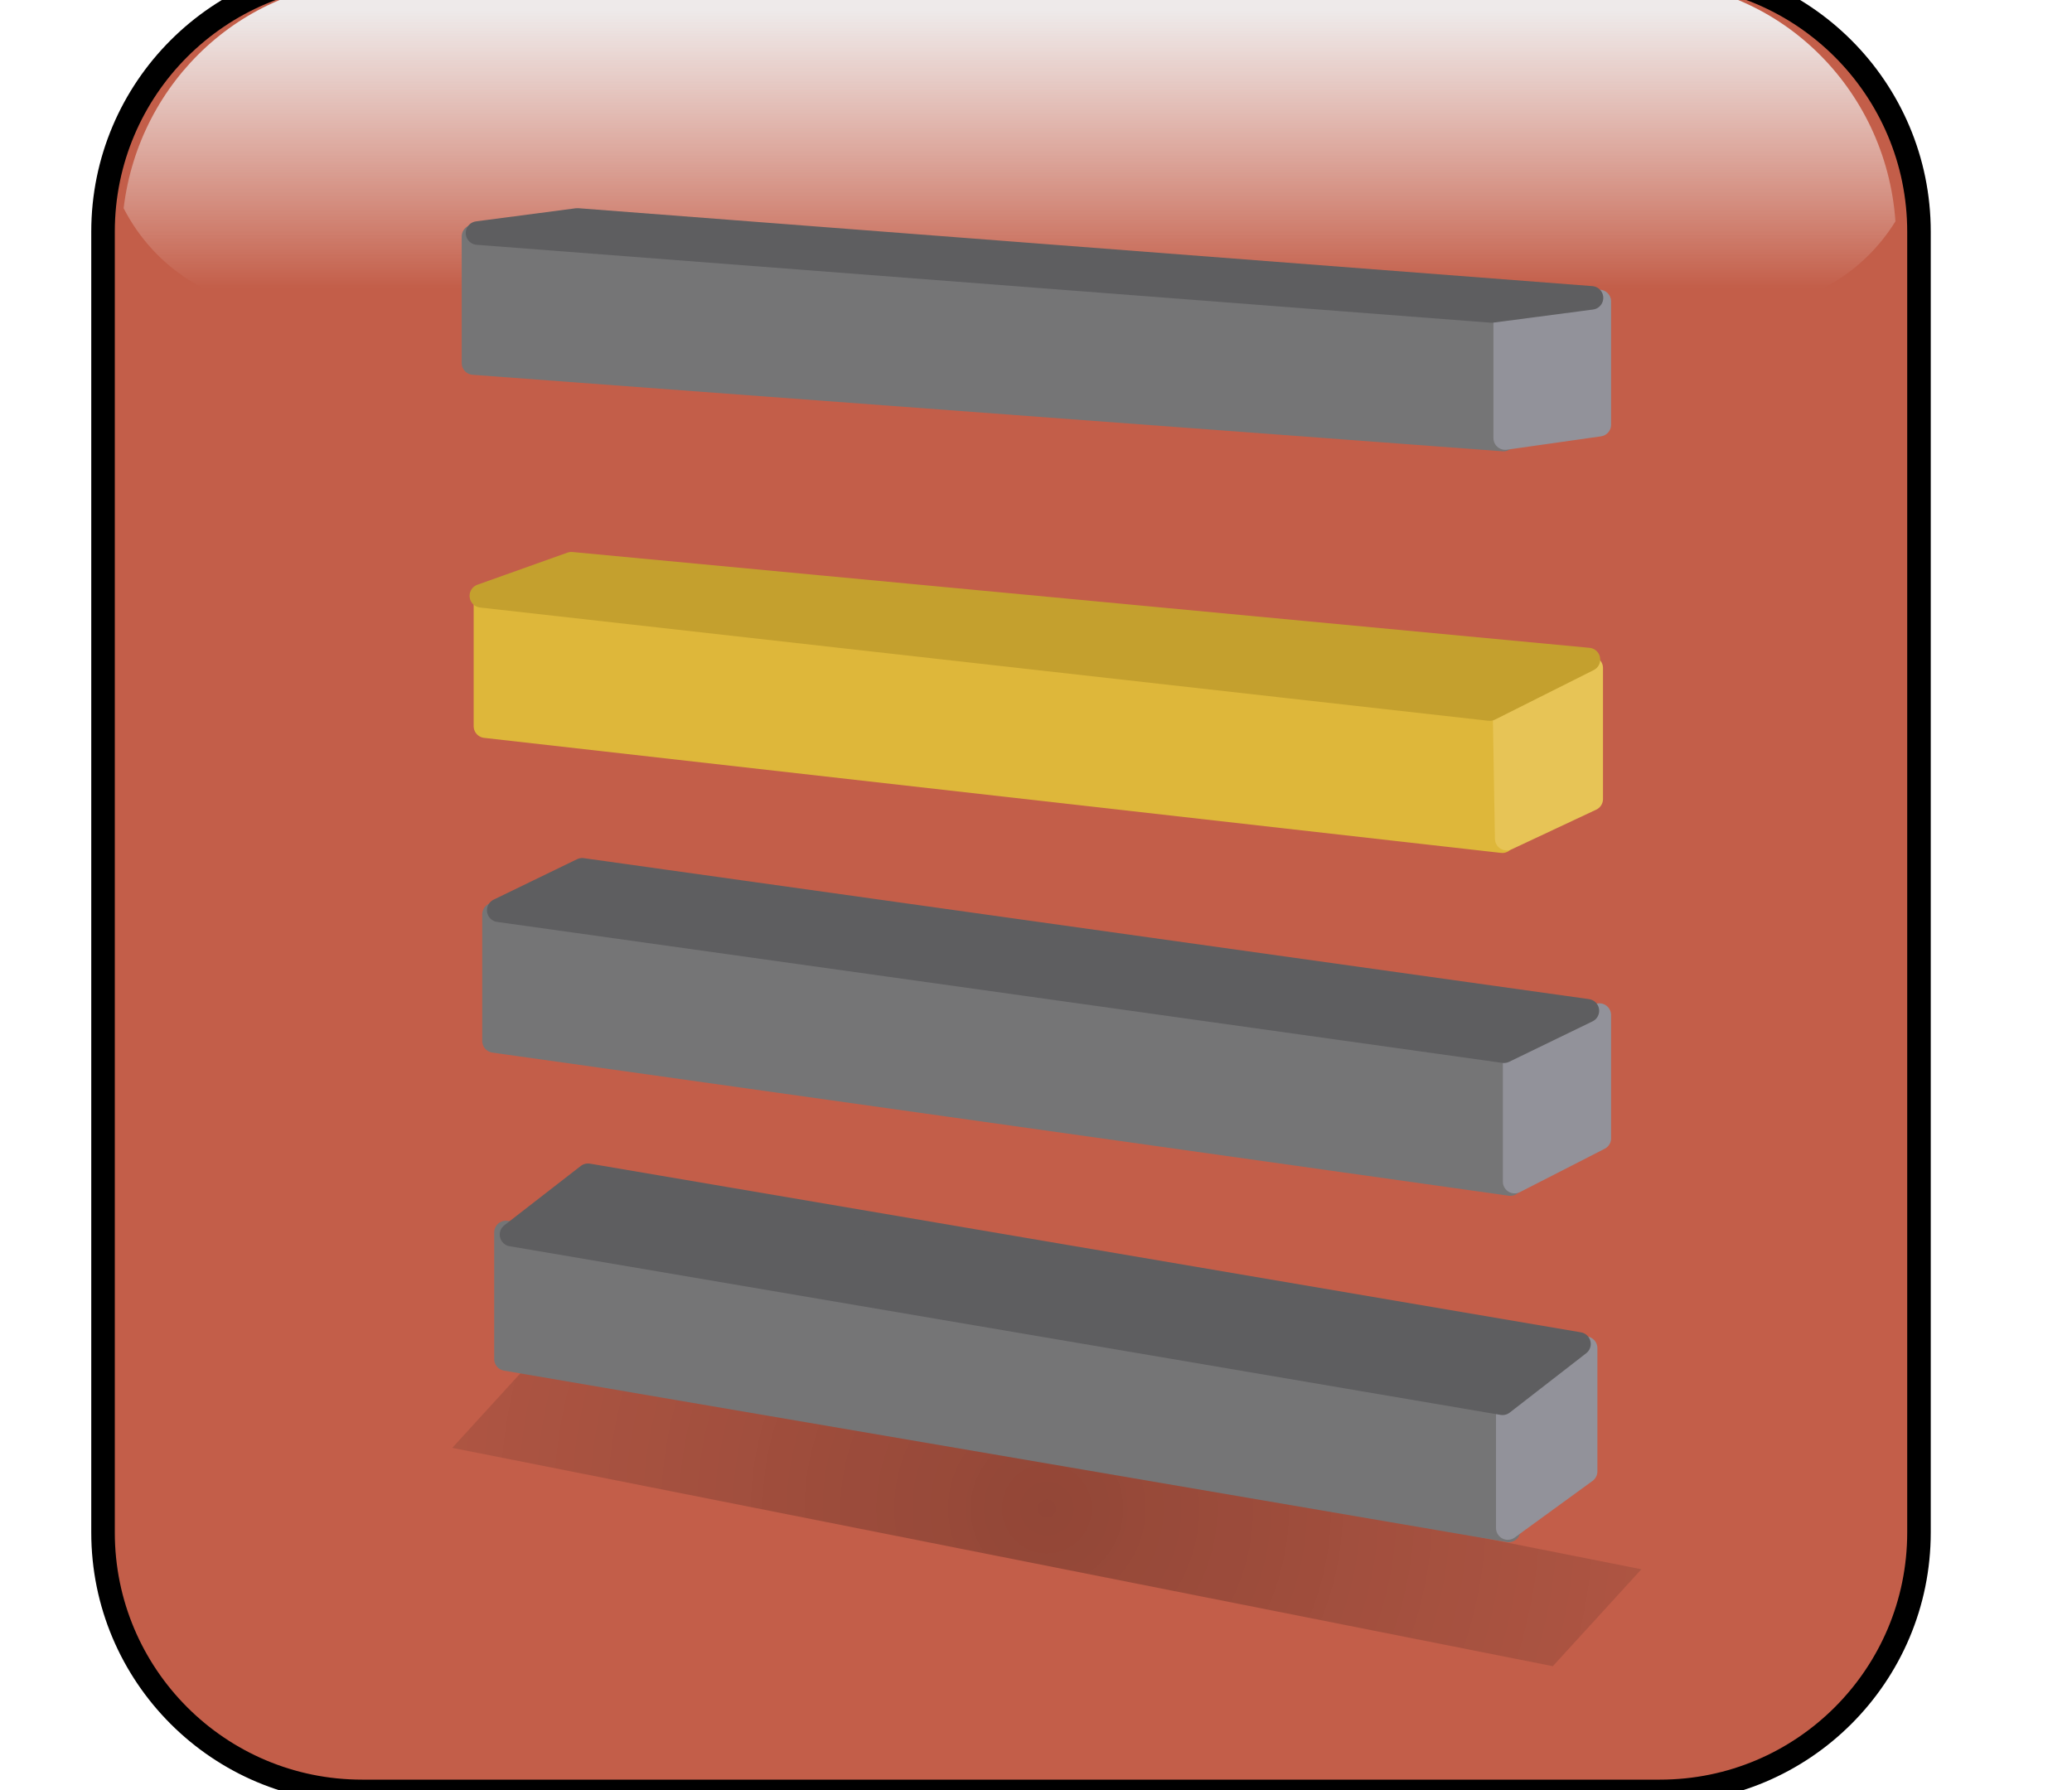
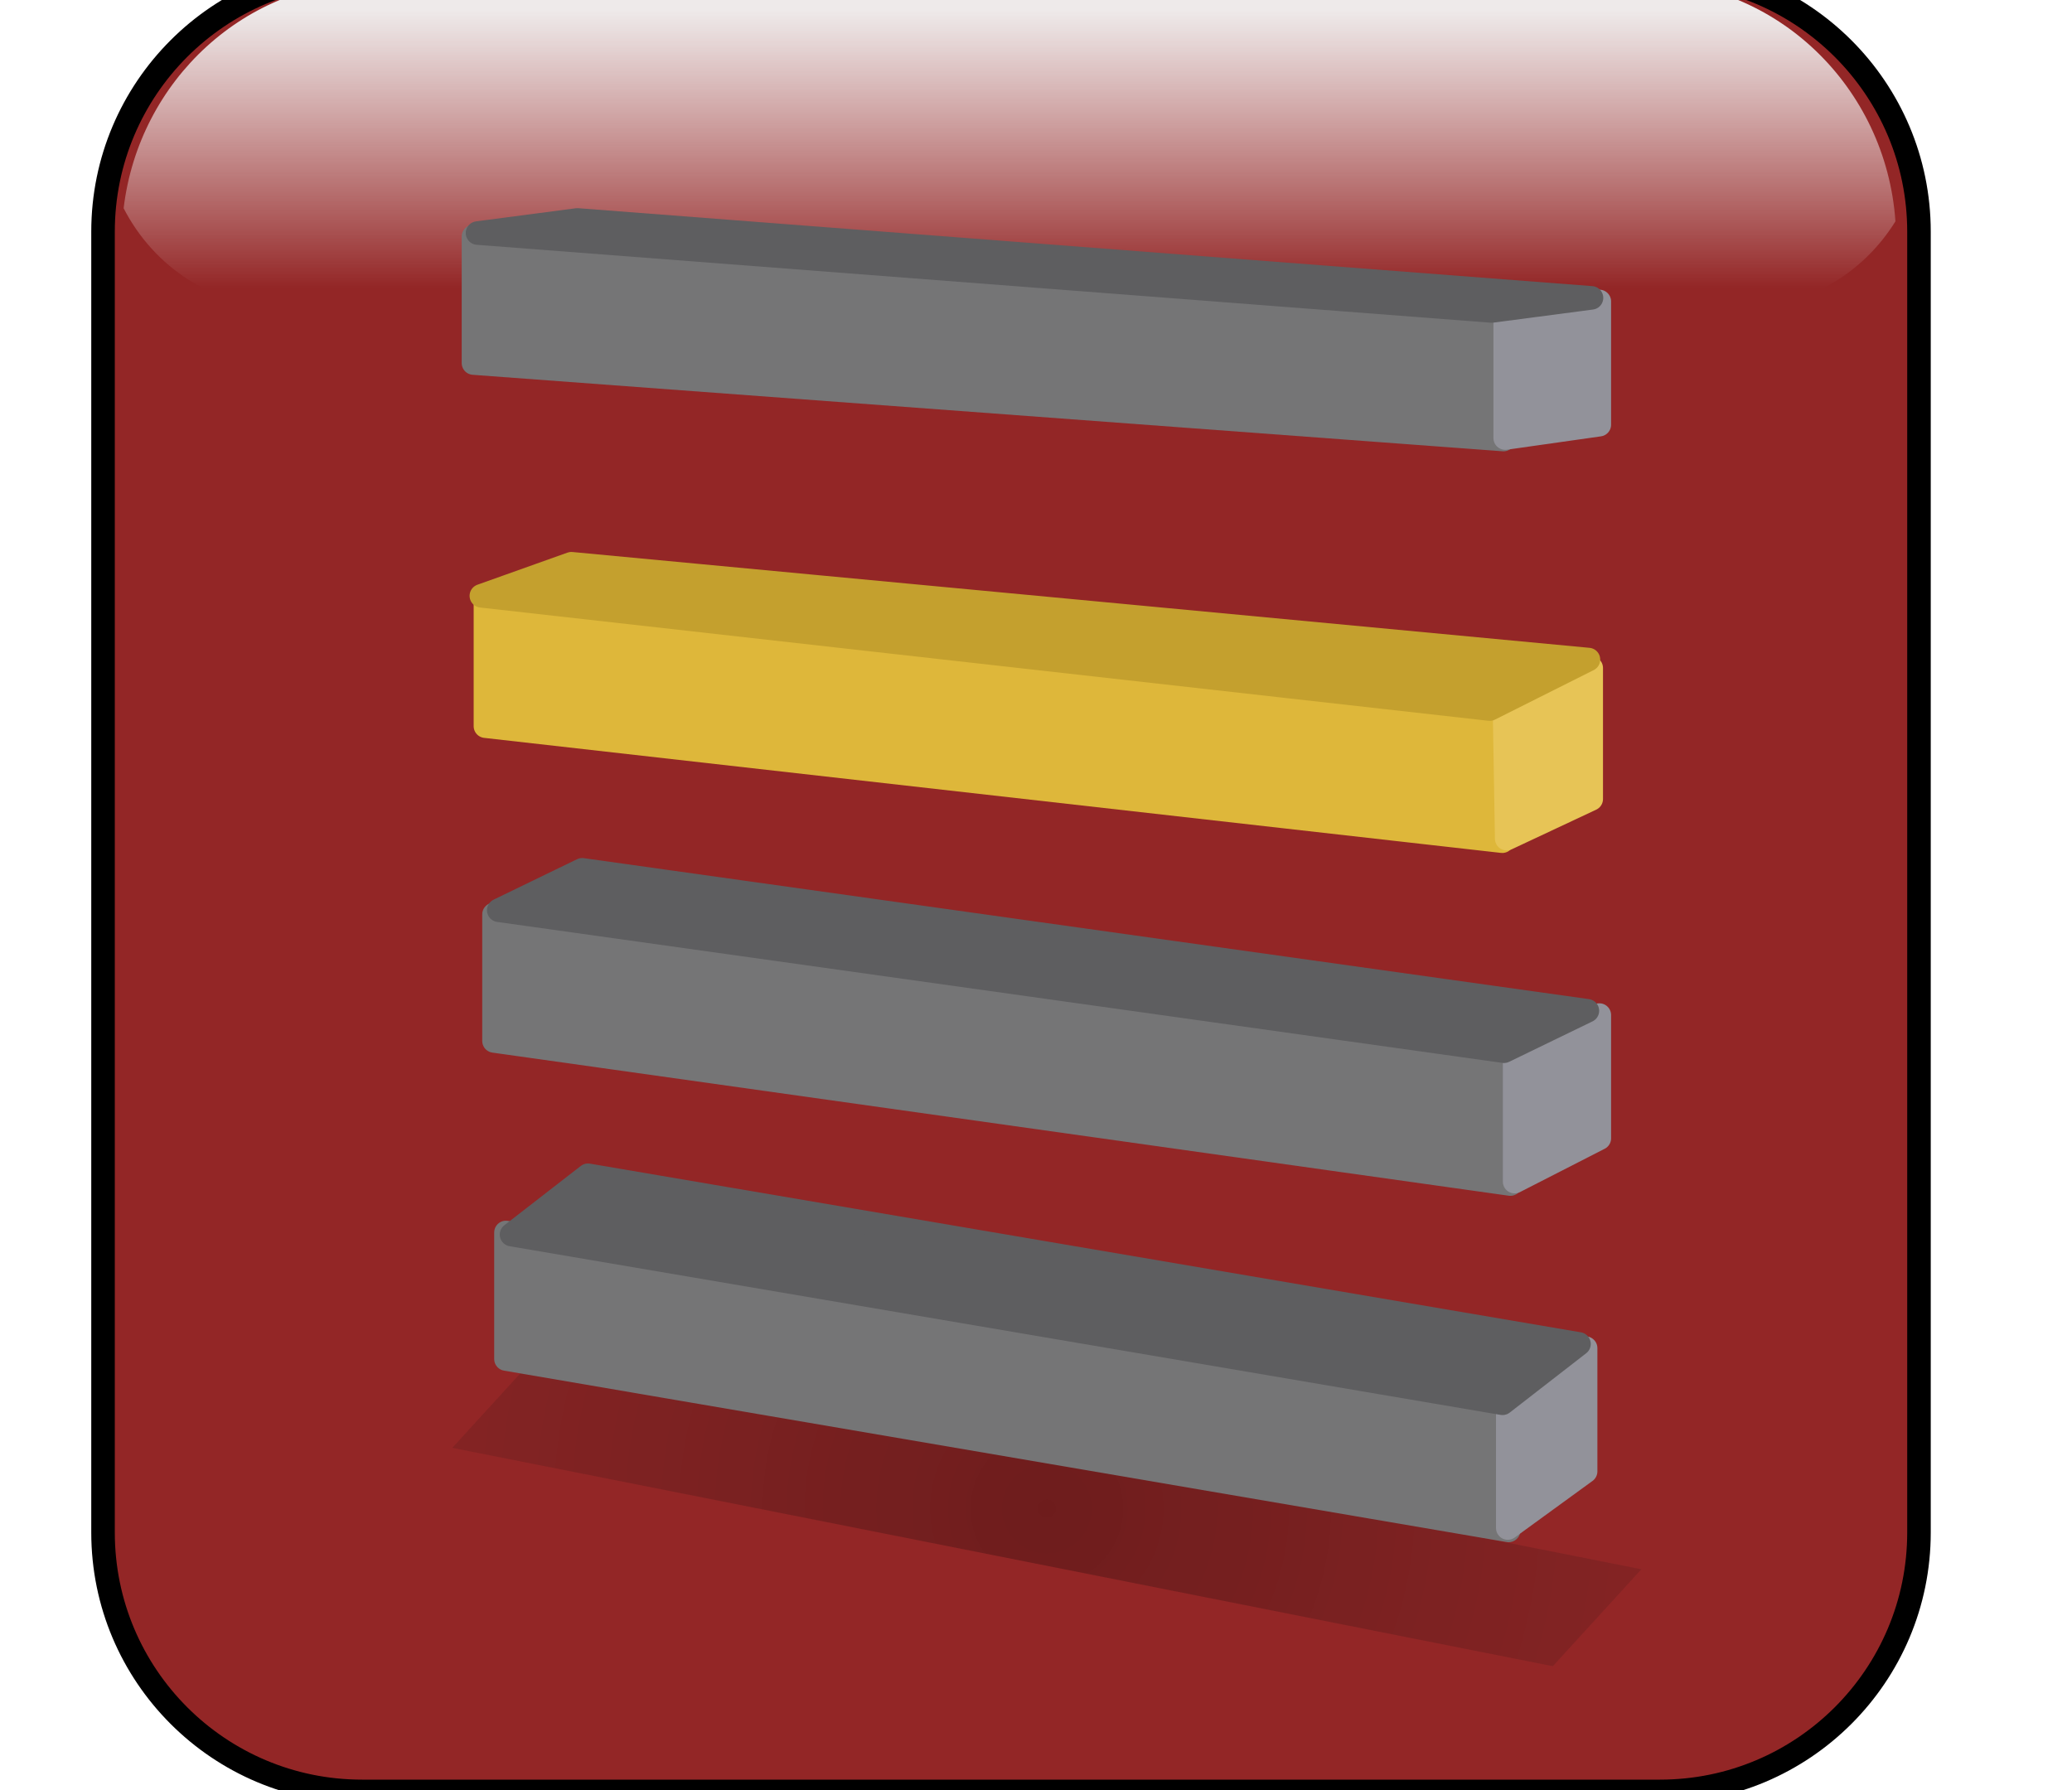
<svg xmlns="http://www.w3.org/2000/svg" version="1.1" baseProfile="full" width="88" height="76" viewBox="0 0 88.00 76.00" enable-background="new 0 0 88.00 76.00" xml:space="preserve">
-   <path fill="#C35E49" fill-opacity="1" stroke-linejoin="round" stroke="#000000" stroke-opacity="1" d="M 15.376,-1.158L 70.501,-1.158C 76.576,-1.158 81.501,3.767 81.501,9.842L 81.501,65.092C 81.501,71.167 76.576,76.092 70.501,76.092L 15.376,76.092C 9.301,76.092 4.376,71.167 4.376,65.092L 4.376,9.842C 4.376,3.767 9.301,-1.158 15.376,-1.158 Z " />
+   <path fill="#932626" fill-opacity="1" stroke-linejoin="round" stroke="#000000" stroke-opacity="1" d="M 15.376,-1.158L 70.501,-1.158C 76.576,-1.158 81.501,3.767 81.501,9.842L 81.501,65.092C 81.501,71.167 76.576,76.092 70.501,76.092L 15.376,76.092C 9.301,76.092 4.376,71.167 4.376,65.092L 4.376,9.842C 4.376,3.767 9.301,-1.158 15.376,-1.158 Z " />
  <linearGradient id="SVGID_Fill1_" gradientUnits="objectBoundingBox" x1="0.5" y1="-2.347" x2="6.195" y2="-2.347" gradientTransform="rotate(90 0.5 -2.347375)">
    <stop offset="0.428" stop-color="#EEEAEA" stop-opacity="1" />
    <stop offset="0.577" stop-color="#FFFFFF" stop-opacity="0" />
  </linearGradient>
  <path fill="url(#SVGID_Fill1_)" stroke-width="0.2" stroke-linejoin="round" d="M 69.781,-0.804L 15.919,-0.804C 10.43,-0.804 5.902,3.408 5.251,8.845C 6.537,11.357 9.109,13.071 12.072,13.071L 73.995,13.071C 76.733,13.071 79.138,11.607 80.501,9.402C 80.103,3.697 75.456,-0.804 69.781,-0.804 Z " />
  <path fill="#757576" fill-opacity="1" stroke-linejoin="round" stroke="#757576" stroke-opacity="1" d="M 20.109,10.045L 63.855,13.293L 63.855,18.67L 20.109,15.421L 20.109,10.045 Z " />
  <radialGradient id="SVGID_Fill2_" cx="44.46" cy="64.077" r="25.833" gradientUnits="userSpaceOnUse">
    <stop offset="0" stop-color="#000000" stop-opacity="0.251" />
    <stop offset="1" stop-color="#111111" stop-opacity="0.118" />
  </radialGradient>
  <path fill="url(#SVGID_Fill2_)" stroke-width="0.2" stroke-linejoin="round" d="M 22.97,57.381L 69.712,66.656L 65.951,70.773L 19.209,61.499L 22.97,57.381 Z " />
  <path fill="#DEB73A" fill-opacity="1" stroke-linejoin="round" stroke="#DEB73A" stroke-opacity="1" d="M 20.617,25.468L 63.996,30.071L 63.803,35.731L 20.617,30.845L 20.617,25.468 Z " />
  <path fill="#757576" fill-opacity="1" stroke-linejoin="round" stroke="#757576" stroke-opacity="1" d="M 20.981,38.838L 64.146,44.917L 64.146,50.294L 20.981,44.215L 20.981,38.838 Z " />
  <path fill="#757576" fill-opacity="1" stroke-linejoin="round" stroke="#757576" stroke-opacity="1" d="M 21.489,52.35L 64.073,59.631L 64.073,65.007L 21.489,57.726L 21.489,52.35 Z " />
  <path fill="#E7C456" fill-opacity="1" stroke-linejoin="round" stroke="#E7C456" stroke-opacity="1" d="M 63.9,30.166L 67.581,28.374L 67.581,33.938L 63.991,35.623L 63.9,30.166 Z " />
  <path fill="#92929A" fill-opacity="1" stroke-linejoin="round" stroke="#92929A" stroke-opacity="1" d="M 64.328,44.955L 67.925,43.116L 67.925,48.35L 64.328,50.19L 64.328,44.955 Z " />
  <path fill="#92929A" fill-opacity="1" stroke-linejoin="round" stroke="#92929A" stroke-opacity="1" d="M 64.037,59.669L 67.343,57.264L 67.343,62.499L 64.037,64.904L 64.037,59.669 Z " />
  <path fill="#C4A02E" fill-opacity="1" stroke-linejoin="round" stroke="#C4A02E" stroke-opacity="1" d="M 24.266,23.945L 67.463,28.015L 63.27,30.119L 20.444,25.308L 24.266,23.945 Z " />
  <path fill="#92929A" fill-opacity="1" stroke-linejoin="round" stroke="#92929A" stroke-opacity="1" d="M 63.928,13.372L 67.925,12.804L 67.925,18.039L 63.928,18.607L 63.928,13.372 Z " />
  <path fill="#5E5E60" fill-opacity="1" stroke-linejoin="round" stroke="#5E5E60" stroke-opacity="1" d="M 24.52,9.342L 67.593,12.652L 63.354,13.209L 20.281,9.899L 24.52,9.342 Z " />
  <path fill="#5E5E60" fill-opacity="1" stroke-linejoin="round" stroke="#5E5E60" stroke-opacity="1" d="M 24.725,36.946L 67.418,42.934L 63.876,44.652L 21.182,38.664L 24.725,36.946 Z " />
  <path fill="#5E5E60" fill-opacity="1" stroke-linejoin="round" stroke="#5E5E60" stroke-opacity="1" d="M 24.973,49.92L 67.061,57.085L 63.813,59.606L 21.725,52.441L 24.973,49.92 Z " />
</svg>
